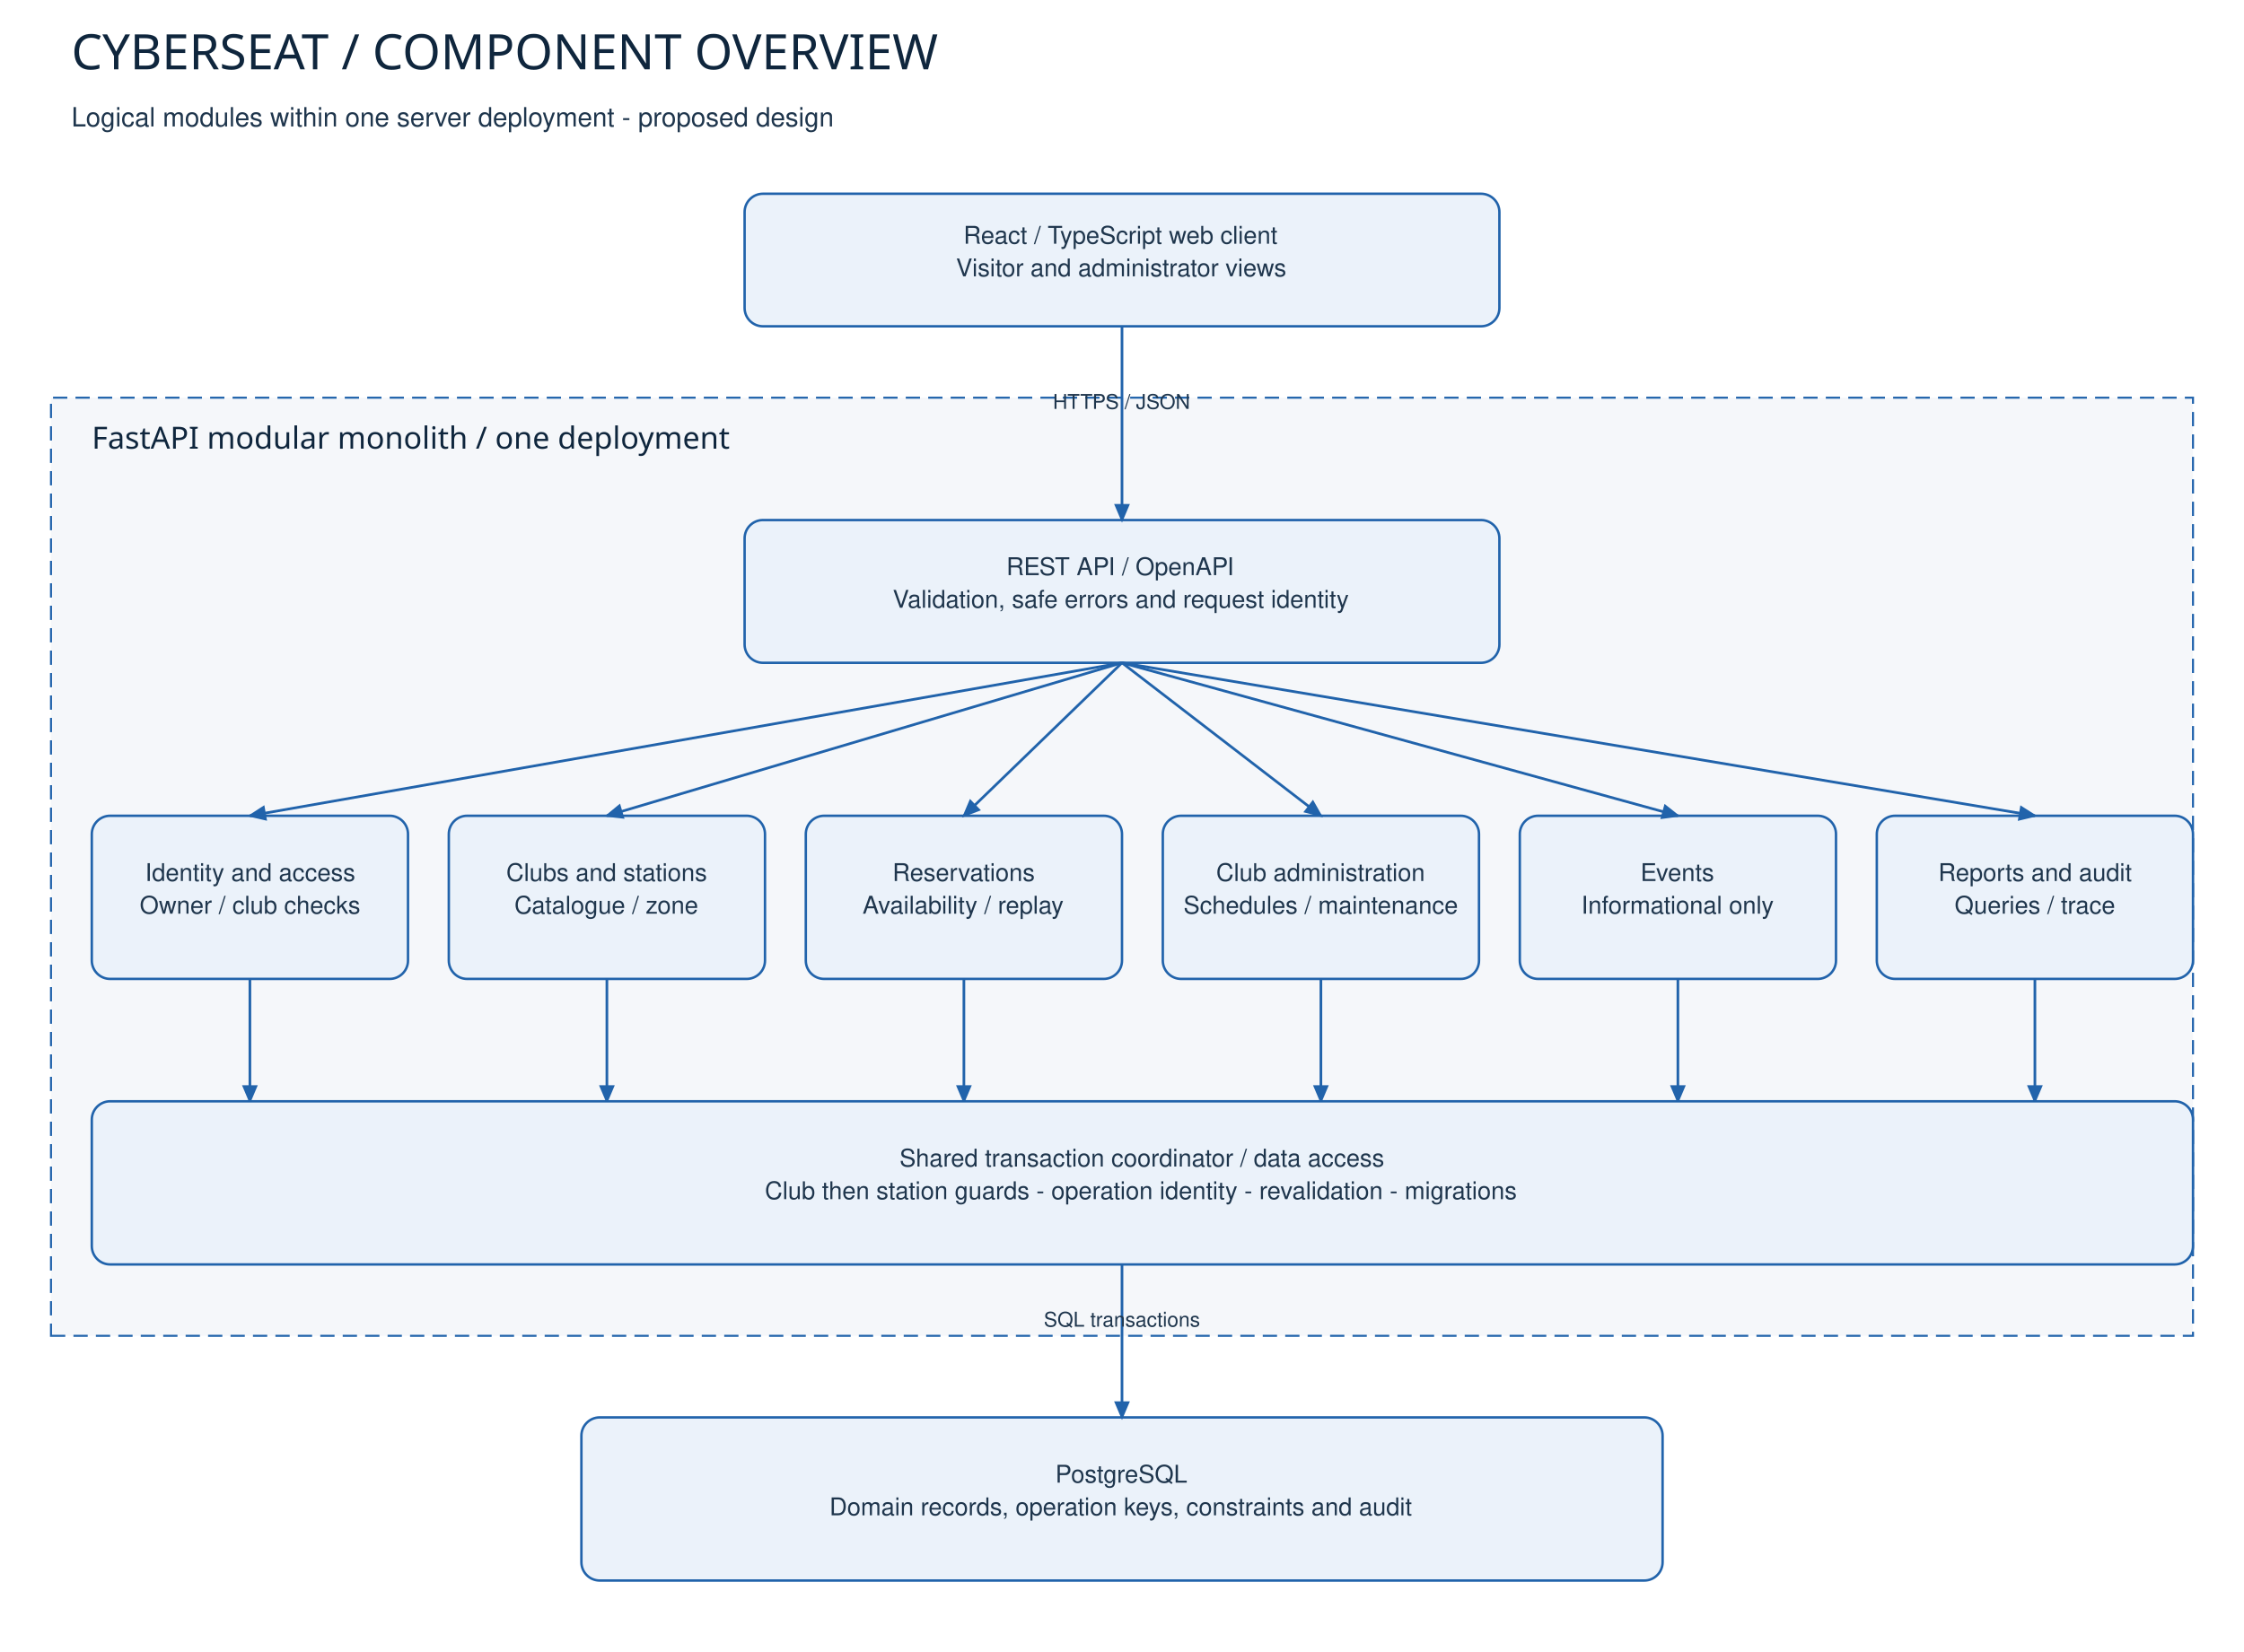
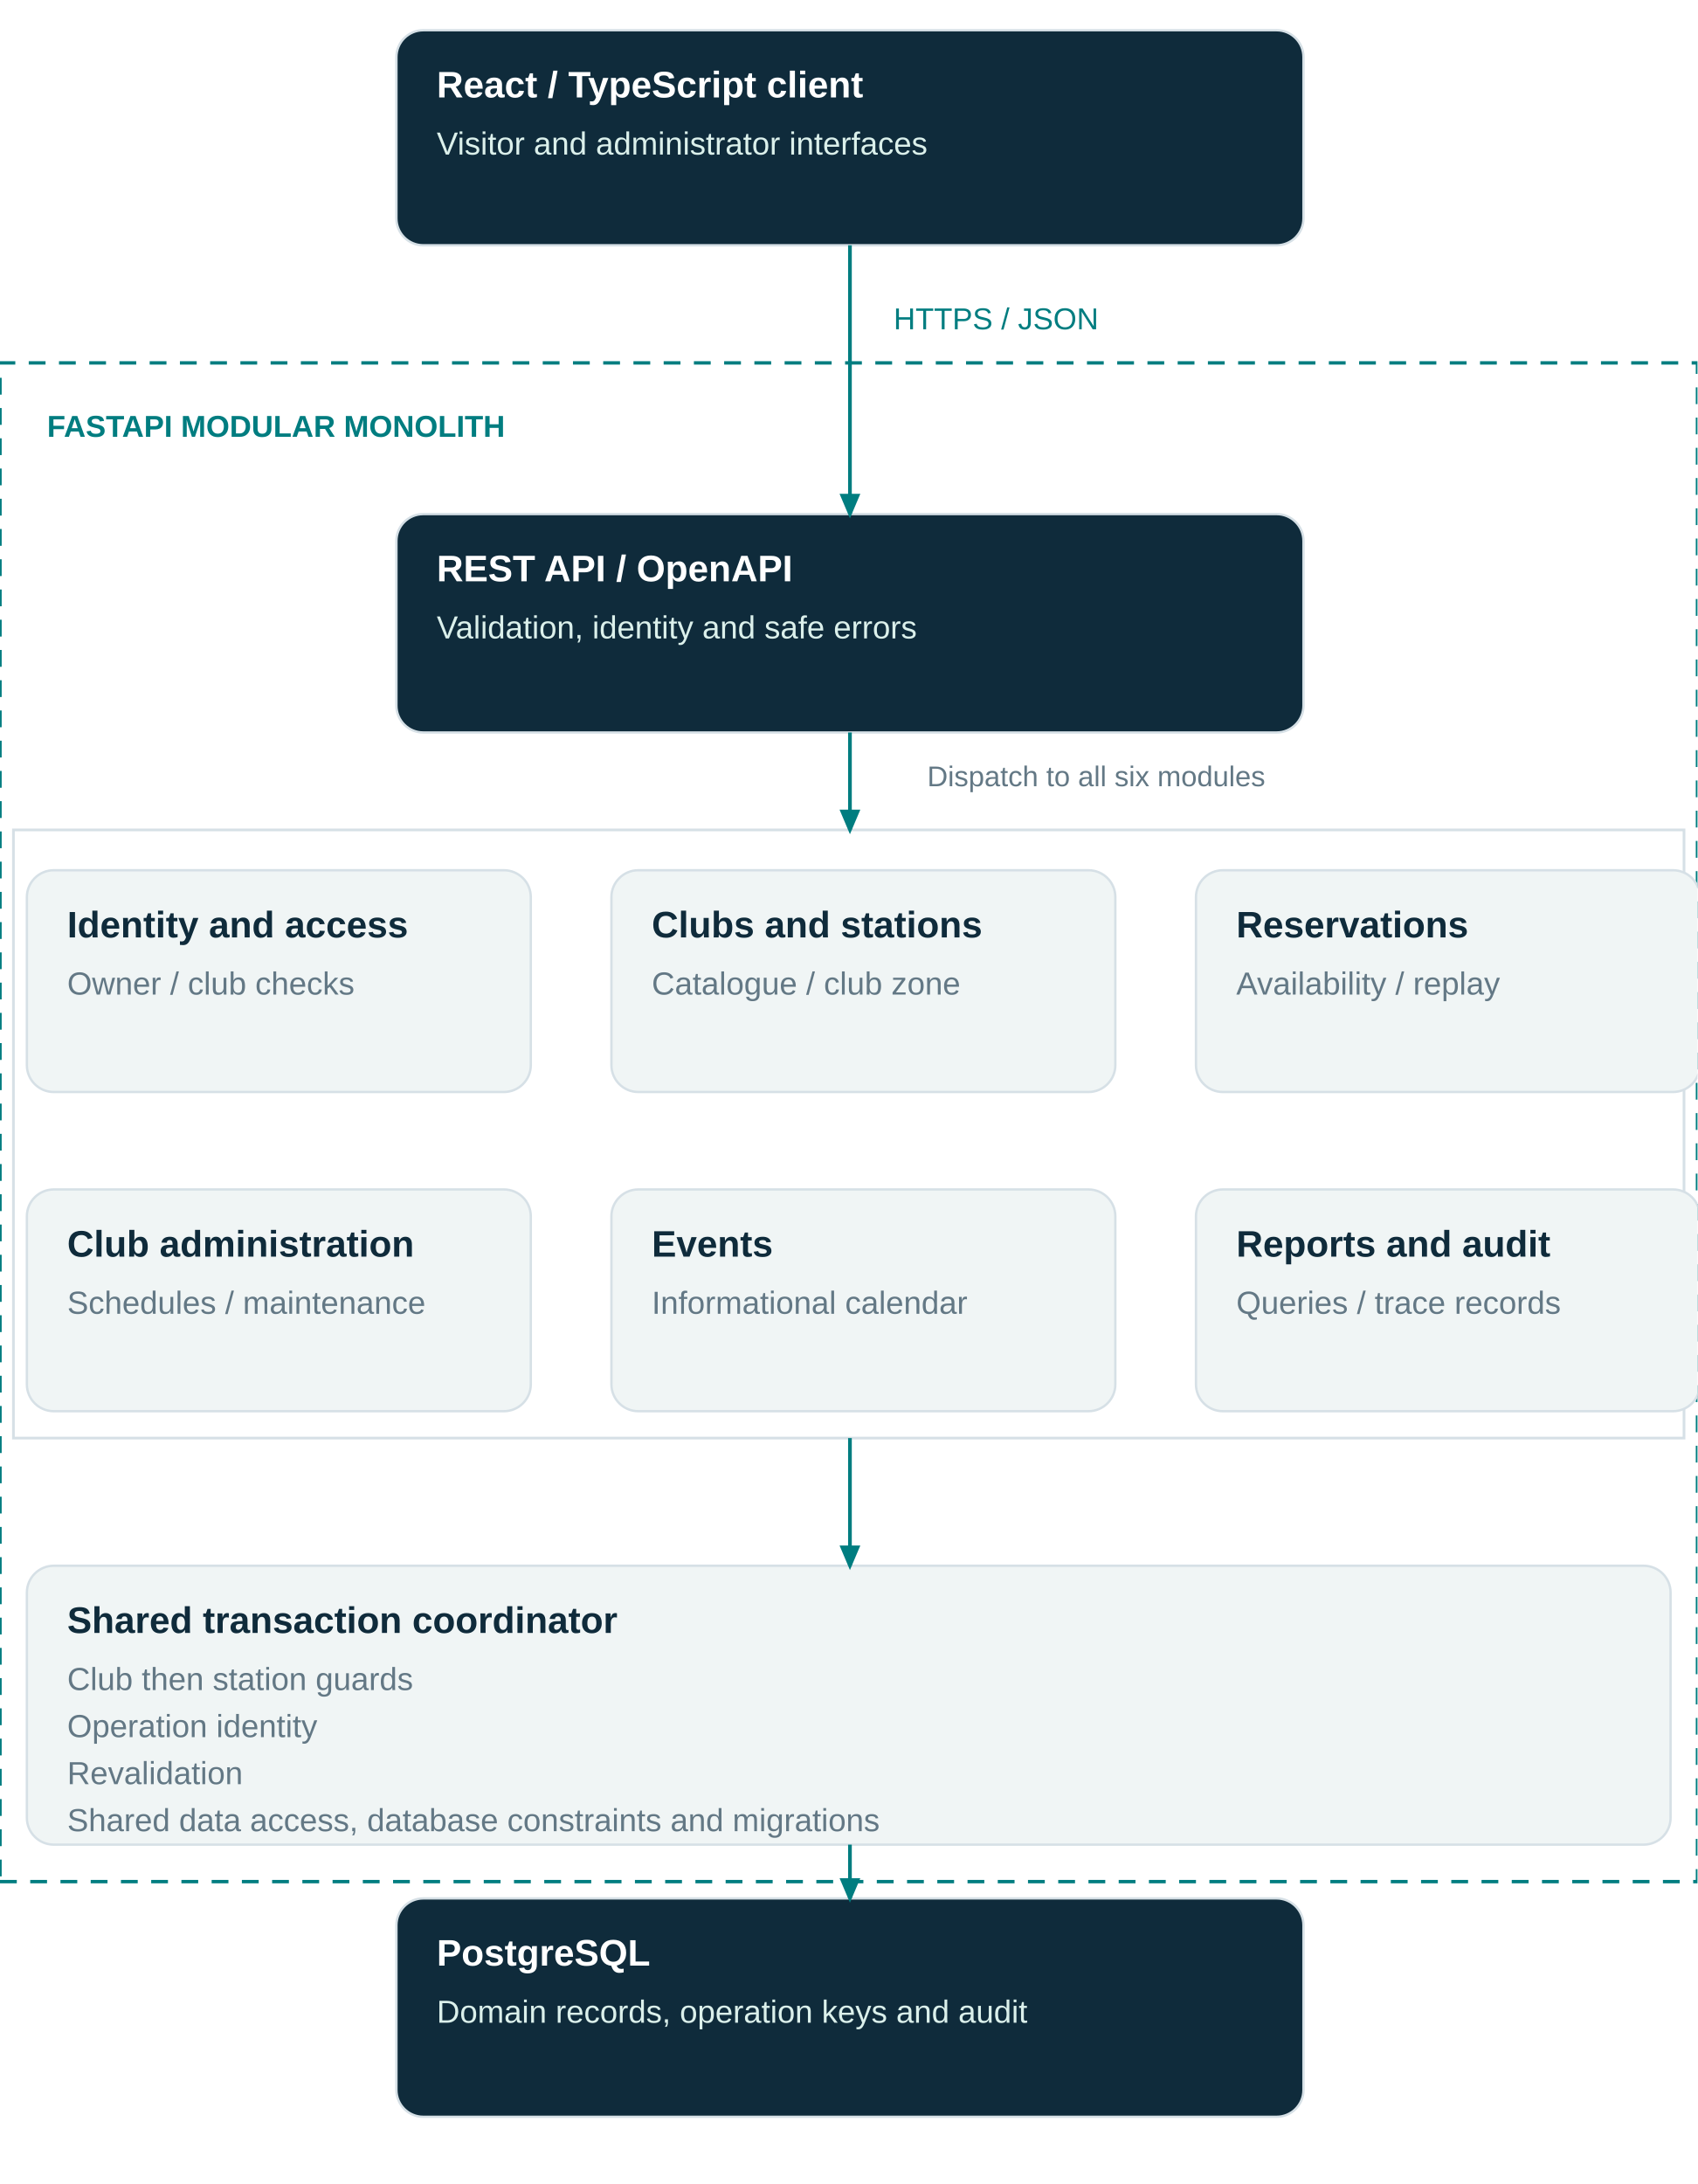
- <svg xmlns="http://www.w3.org/2000/svg" width="1100" height="810" preserveAspectRatio="xMinYMin meet" viewBox="0 0 1100 810" version="1.0" fill-rule="evenodd">
+ <svg xmlns="http://www.w3.org/2000/svg" width="505.276" height="650" preserveAspectRatio="xMinYMin meet" viewBox="0 0 505 650" version="1.0" fill-rule="evenodd">
  <clipPath id="clip">
-     <rect x="0" y="0" width="1100" height="810" />
+     <rect x="0" y="0" width="505.276" height="650" />
  </clipPath>
-   <g id="group" transform="scale(1,-1) translate(0,-810)" style="clip-path: url(#clip)">
-     <g transform="">
-       <text x="35" y="776" style="font-family: Helvetica-Bold; font-size: 24px;fill: rgb(6%,15%,24%); stroke:none;" transform="translate(0,1552) scale(1,-1)">CYBERSEAT / COMPONENT OVERVIEW</text>
-       <text x="35" y="748" style="font-family: Helvetica; font-size: 13px;fill: rgb(12%,21%,30%); stroke:none;" transform="translate(0,1496) scale(1,-1)">Logical modules within one server deployment - proposed design</text>
-       <rect x="365" y="650" width="370" height="65" rx="9" ry="9" style="stroke: rgb(13%,39%,67%); stroke-linecap: butt; stroke-width: 1.2; fill: rgb(92%,95%,98%); fill-rule: evenodd;" />
-       <text x="472.306" y="690.5" style="font-family: Helvetica; font-size: 12px;fill: rgb(12%,21%,30%); stroke:none;" transform="translate(0,1381) scale(1,-1)">React / TypeScript web client</text>
-       <text x="468.646" y="674.5" style="font-family: Helvetica; font-size: 12px;fill: rgb(12%,21%,30%); stroke:none;" transform="translate(0,1349) scale(1,-1)">Visitor and administrator views</text>
-       <rect x="25" y="155" width="1050" height="460" rx="15" ry="0" style="stroke: rgb(13%,39%,67%); stroke-linecap: butt; stroke-width: 1; fill: rgb(96%,97%,98%); fill-rule: evenodd; stroke-dasharray: 7, 4;" />
-       <text x="45" y="590" style="font-family: Helvetica-Bold; font-size: 15px;fill: rgb(6%,15%,24%); stroke:none;" transform="translate(0,1180) scale(1,-1)">FastAPI modular monolith / one deployment</text>
-       <rect x="365" y="485" width="370" height="70" rx="9" ry="9" style="stroke: rgb(13%,39%,67%); stroke-linecap: butt; stroke-width: 1.2; fill: rgb(92%,95%,98%); fill-rule: evenodd;" />
-       <text x="493.306" y="528.0" style="font-family: Helvetica; font-size: 12px;fill: rgb(12%,21%,30%); stroke:none;" transform="translate(0,1056) scale(1,-1)">REST API / OpenAPI</text>
-       <text x="437.614" y="512.0" style="font-family: Helvetica; font-size: 12px;fill: rgb(12%,21%,30%); stroke:none;" transform="translate(0,1024) scale(1,-1)">Validation, safe errors and request identity</text>
-       <path d="M 550,650 L 550,555 Z" style="stroke: rgb(13%,39%,67%); stroke-linecap: butt; stroke-width: 1.3;" />
-       <polygon points="550 555, 553.115 562.369, 546.885 562.369" style="stroke: rgb(13%,39%,67%); stroke-linecap: butt; stroke-width: 1; fill: rgb(13%,39%,67%); fill-rule: evenodd;" />
-       <text x="516.105" y="609.5" style="font-family: Helvetica; font-size: 10px;fill: rgb(12%,21%,30%); stroke:none;" transform="translate(0,1219) scale(1,-1)">HTTPS / JSON</text>
-       <rect x="45" y="330" width="155" height="80" rx="9" ry="9" style="stroke: rgb(13%,39%,67%); stroke-linecap: butt; stroke-width: 1.2; fill: rgb(92%,95%,98%); fill-rule: evenodd;" />
-       <text x="71.14" y="378.0" style="font-family: Helvetica; font-size: 12px;fill: rgb(12%,21%,30%); stroke:none;" transform="translate(0,756) scale(1,-1)">Identity and access</text>
-       <text x="68.482" y="362.0" style="font-family: Helvetica; font-size: 12px;fill: rgb(12%,21%,30%); stroke:none;" transform="translate(0,724) scale(1,-1)">Owner / club checks</text>
-       <path d="M 550,485 L 122.5,410 Z" style="stroke: rgb(13%,39%,67%); stroke-linecap: butt; stroke-width: 1.3;" />
-       <polygon points="122.5 410, 130.296 408.205, 129.219 414.342" style="stroke: rgb(13%,39%,67%); stroke-linecap: butt; stroke-width: 1; fill: rgb(13%,39%,67%); fill-rule: evenodd;" />
-       <path d="M 122.5,330 L 122.5,270 Z" style="stroke: rgb(13%,39%,67%); stroke-linecap: butt; stroke-width: 1.3;" />
-       <polygon points="122.5 270, 125.615 277.368, 119.385 277.368" style="stroke: rgb(13%,39%,67%); stroke-linecap: butt; stroke-width: 1; fill: rgb(13%,39%,67%); fill-rule: evenodd;" />
-       <rect x="220" y="330" width="155" height="80" rx="9" ry="9" style="stroke: rgb(13%,39%,67%); stroke-linecap: butt; stroke-width: 1.2; fill: rgb(92%,95%,98%); fill-rule: evenodd;" />
-       <text x="248.144" y="378.0" style="font-family: Helvetica; font-size: 12px;fill: rgb(12%,21%,30%); stroke:none;" transform="translate(0,756) scale(1,-1)">Clubs and stations</text>
-       <text x="252.14" y="362.0" style="font-family: Helvetica; font-size: 12px;fill: rgb(12%,21%,30%); stroke:none;" transform="translate(0,724) scale(1,-1)">Catalogue / zone</text>
-       <path d="M 550,485 L 297.5,410 Z" style="stroke: rgb(13%,39%,67%); stroke-linecap: butt; stroke-width: 1.3;" />
-       <polygon points="297.5 410, 305.45 409.112, 303.676 415.084" style="stroke: rgb(13%,39%,67%); stroke-linecap: butt; stroke-width: 1; fill: rgb(13%,39%,67%); fill-rule: evenodd;" />
-       <path d="M 297.5,330 L 297.5,270 Z" style="stroke: rgb(13%,39%,67%); stroke-linecap: butt; stroke-width: 1.3;" />
-       <polygon points="297.5 270, 300.615 277.368, 294.385 277.368" style="stroke: rgb(13%,39%,67%); stroke-linecap: butt; stroke-width: 1; fill: rgb(13%,39%,67%); fill-rule: evenodd;" />
-       <rect x="395" y="330" width="155" height="80" rx="9" ry="9" style="stroke: rgb(13%,39%,67%); stroke-linecap: butt; stroke-width: 1.2; fill: rgb(92%,95%,98%); fill-rule: evenodd;" />
-       <text x="437.49" y="378.0" style="font-family: Helvetica; font-size: 12px;fill: rgb(12%,21%,30%); stroke:none;" transform="translate(0,756) scale(1,-1)">Reservations</text>
-       <text x="422.82" y="362.0" style="font-family: Helvetica; font-size: 12px;fill: rgb(12%,21%,30%); stroke:none;" transform="translate(0,724) scale(1,-1)">Availability / replay</text>
-       <path d="M 550,485 L 472.5,410 Z" style="stroke: rgb(13%,39%,67%); stroke-linecap: butt; stroke-width: 1.3;" />
-       <polygon points="472.5 410, 479.962 412.885, 475.628 417.363" style="stroke: rgb(13%,39%,67%); stroke-linecap: butt; stroke-width: 1; fill: rgb(13%,39%,67%); fill-rule: evenodd;" />
-       <path d="M 472.5,330 L 472.5,270 Z" style="stroke: rgb(13%,39%,67%); stroke-linecap: butt; stroke-width: 1.3;" />
-       <polygon points="472.5 270, 475.615 277.368, 469.385 277.368" style="stroke: rgb(13%,39%,67%); stroke-linecap: butt; stroke-width: 1; fill: rgb(13%,39%,67%); fill-rule: evenodd;" />
-       <rect x="570" y="330" width="155" height="80" rx="9" ry="9" style="stroke: rgb(13%,39%,67%); stroke-linecap: butt; stroke-width: 1.2; fill: rgb(92%,95%,98%); fill-rule: evenodd;" />
-       <text x="596.152" y="378.0" style="font-family: Helvetica; font-size: 12px;fill: rgb(12%,21%,30%); stroke:none;" transform="translate(0,756) scale(1,-1)">Club administration</text>
-       <text x="580.132" y="362.0" style="font-family: Helvetica; font-size: 12px;fill: rgb(12%,21%,30%); stroke:none;" transform="translate(0,724) scale(1,-1)">Schedules / maintenance</text>
-       <path d="M 550,485 L 647.5,410 Z" style="stroke: rgb(13%,39%,67%); stroke-linecap: butt; stroke-width: 1.3;" />
-       <polygon points="647.5 410, 643.559 416.962, 639.76 412.023" style="stroke: rgb(13%,39%,67%); stroke-linecap: butt; stroke-width: 1; fill: rgb(13%,39%,67%); fill-rule: evenodd;" />
-       <path d="M 647.5,330 L 647.5,270 Z" style="stroke: rgb(13%,39%,67%); stroke-linecap: butt; stroke-width: 1.3;" />
-       <polygon points="647.5 270, 650.615 277.368, 644.385 277.368" style="stroke: rgb(13%,39%,67%); stroke-linecap: butt; stroke-width: 1; fill: rgb(13%,39%,67%); fill-rule: evenodd;" />
-       <rect x="745" y="330" width="155" height="80" rx="9" ry="9" style="stroke: rgb(13%,39%,67%); stroke-linecap: butt; stroke-width: 1.2; fill: rgb(92%,95%,98%); fill-rule: evenodd;" />
-       <text x="804.158" y="378.0" style="font-family: Helvetica; font-size: 12px;fill: rgb(12%,21%,30%); stroke:none;" transform="translate(0,756) scale(1,-1)">Events</text>
-       <text x="775.148" y="362.0" style="font-family: Helvetica; font-size: 12px;fill: rgb(12%,21%,30%); stroke:none;" transform="translate(0,724) scale(1,-1)">Informational only</text>
-       <path d="M 550,485 L 822.5,410 Z" style="stroke: rgb(13%,39%,67%); stroke-linecap: butt; stroke-width: 1.3;" />
-       <polygon points="822.5 410, 816.222 414.959, 814.569 408.952" style="stroke: rgb(13%,39%,67%); stroke-linecap: butt; stroke-width: 1; fill: rgb(13%,39%,67%); fill-rule: evenodd;" />
-       <path d="M 822.5,330 L 822.5,270 Z" style="stroke: rgb(13%,39%,67%); stroke-linecap: butt; stroke-width: 1.3;" />
-       <polygon points="822.5 270, 825.615 277.368, 819.385 277.368" style="stroke: rgb(13%,39%,67%); stroke-linecap: butt; stroke-width: 1; fill: rgb(13%,39%,67%); fill-rule: evenodd;" />
-       <rect x="920" y="330" width="155" height="80" rx="9" ry="9" style="stroke: rgb(13%,39%,67%); stroke-linecap: butt; stroke-width: 1.2; fill: rgb(92%,95%,98%); fill-rule: evenodd;" />
-       <text x="950.142" y="378.0" style="font-family: Helvetica; font-size: 12px;fill: rgb(12%,21%,30%); stroke:none;" transform="translate(0,756) scale(1,-1)">Reports and audit</text>
-       <text x="958.152" y="362.0" style="font-family: Helvetica; font-size: 12px;fill: rgb(12%,21%,30%); stroke:none;" transform="translate(0,724) scale(1,-1)">Queries / trace</text>
-       <path d="M 550,485 L 997.5,410 Z" style="stroke: rgb(13%,39%,67%); stroke-linecap: butt; stroke-width: 1.3;" />
-       <polygon points="997.5 410, 990.748 414.29, 989.718 408.146" style="stroke: rgb(13%,39%,67%); stroke-linecap: butt; stroke-width: 1; fill: rgb(13%,39%,67%); fill-rule: evenodd;" />
-       <path d="M 997.5,330 L 997.5,270 Z" style="stroke: rgb(13%,39%,67%); stroke-linecap: butt; stroke-width: 1.3;" />
-       <polygon points="997.5 270, 1000.615 277.368, 994.385 277.368" style="stroke: rgb(13%,39%,67%); stroke-linecap: butt; stroke-width: 1; fill: rgb(13%,39%,67%); fill-rule: evenodd;" />
-       <rect x="45" y="190" width="1030" height="80" rx="9" ry="9" style="stroke: rgb(13%,39%,67%); stroke-linecap: butt; stroke-width: 1.2; fill: rgb(92%,95%,98%); fill-rule: evenodd;" />
-       <text x="440.942" y="238.0" style="font-family: Helvetica; font-size: 12px;fill: rgb(12%,21%,30%); stroke:none;" transform="translate(0,476) scale(1,-1)">Shared transaction coordinator / data access</text>
-       <text x="374.924" y="222.0" style="font-family: Helvetica; font-size: 12px;fill: rgb(12%,21%,30%); stroke:none;" transform="translate(0,444) scale(1,-1)">Club then station guards - operation identity - revalidation - migrations</text>
-       <rect x="285" y="35" width="530" height="80" rx="9" ry="9" style="stroke: rgb(13%,39%,67%); stroke-linecap: butt; stroke-width: 1.2; fill: rgb(92%,95%,98%); fill-rule: evenodd;" />
-       <text x="517.318" y="83.0" style="font-family: Helvetica; font-size: 12px;fill: rgb(12%,21%,30%); stroke:none;" transform="translate(0,166) scale(1,-1)">PostgreSQL</text>
-       <text x="406.606" y="67.0" style="font-family: Helvetica; font-size: 12px;fill: rgb(12%,21%,30%); stroke:none;" transform="translate(0,134) scale(1,-1)">Domain records, operation keys, constraints and audit</text>
-       <path d="M 550,190 L 550,115 Z" style="stroke: rgb(13%,39%,67%); stroke-linecap: butt; stroke-width: 1.3;" />
-       <polygon points="550 115, 553.115 122.368, 546.885 122.368" style="stroke: rgb(13%,39%,67%); stroke-linecap: butt; stroke-width: 1; fill: rgb(13%,39%,67%); fill-rule: evenodd;" />
-       <text x="511.65" y="159.5" style="font-family: Helvetica; font-size: 10px;fill: rgb(12%,21%,30%); stroke:none;" transform="translate(0,319) scale(1,-1)">SQL transactions</text>
+   <g id="group" transform="scale(1,-1) translate(0,-650)" style="clip-path: url(#clip)">
+     <g transform=" matrix(1,0,0,1,0,40)">
+       <g transform="">
+         <rect x="118" y="537" width="270" height="64" rx="8" ry="8" style="stroke: rgb(84%,88%,90%); stroke-linecap: butt; stroke-width: 0.7; fill: rgb(6%,17%,23%); fill-rule: evenodd;" />
+         <text x="130" y="581" style="font-family: Calibri, Segoe UI, Arial, sans-serif; font-weight: 700; font-size: 11px;fill: rgb(100%,100%,100%); stroke:none;" transform="translate(0,1162) scale(1,-1)">React / TypeScript client</text>
+         <text x="130" y="564" style="font-family: Calibri, Segoe UI, Arial, sans-serif; font-size: 9.5px;fill: rgb(86%,94%,92%); stroke:none;" transform="translate(0,1128) scale(1,-1)">Visitor and administrator interfaces</text>
+         <rect x="0" y="50" width="505.276" height="452" rx="12" ry="0" style="stroke: rgb(0%,49%,50%); stroke-linecap: butt; stroke-width: 1; fill: rgb(100%,100%,100%); fill-rule: evenodd; stroke-dasharray: 5, 4;" />
+         <text x="14" y="480" style="font-family: Calibri, Segoe UI, Arial, sans-serif; font-weight: 700; font-size: 9px;fill: rgb(0%,49%,50%); stroke:none;" transform="translate(0,960) scale(1,-1)">FASTAPI MODULAR MONOLITH</text>
+         <rect x="118" y="392" width="270" height="65" rx="8" ry="8" style="stroke: rgb(84%,88%,90%); stroke-linecap: butt; stroke-width: 0.7; fill: rgb(6%,17%,23%); fill-rule: evenodd;" />
+         <text x="130" y="437" style="font-family: Calibri, Segoe UI, Arial, sans-serif; font-weight: 700; font-size: 11px;fill: rgb(100%,100%,100%); stroke:none;" transform="translate(0,874) scale(1,-1)">REST API / OpenAPI</text>
+         <text x="130" y="420" style="font-family: Calibri, Segoe UI, Arial, sans-serif; font-size: 9.5px;fill: rgb(86%,94%,92%); stroke:none;" transform="translate(0,840) scale(1,-1)">Validation, identity and safe errors</text>
+         <path d="M 253,537 L 253,457 Z" style="stroke: rgb(0%,49%,50%); stroke-linecap: butt; stroke-width: 1.1;" />
+         <polygon points="253 457, 255.337 462.526, 250.663 462.526" style="stroke: rgb(0%,49%,50%); stroke-linecap: butt; stroke-width: 1; fill: rgb(0%,49%,50%); fill-rule: evenodd;" />
+         <text x="266" y="512" style="font-family: Calibri, Segoe UI, Arial, sans-serif; font-size: 9px;fill: rgb(0%,49%,50%); stroke:none;" transform="translate(0,1024) scale(1,-1)">HTTPS / JSON</text>
+         <rect x="4" y="182" width="497.276" height="181" rx="10" ry="0" style="stroke: rgb(84%,88%,90%); stroke-linecap: butt; stroke-width: 0.8; fill: rgb(100%,100%,100%); fill-rule: evenodd;" />
+         <rect x="8" y="285" width="150" height="66" rx="8" ry="8" style="stroke: rgb(84%,88%,90%); stroke-linecap: butt; stroke-width: 0.7; fill: rgb(94%,96%,96%); fill-rule: evenodd;" />
+         <text x="20" y="331" style="font-family: Calibri, Segoe UI, Arial, sans-serif; font-weight: 700; font-size: 11px;fill: rgb(6%,17%,23%); stroke:none;" transform="translate(0,662) scale(1,-1)">Identity and access</text>
+         <text x="20" y="314" style="font-family: Calibri, Segoe UI, Arial, sans-serif; font-size: 9.5px;fill: rgb(39%,47%,52%); stroke:none;" transform="translate(0,628) scale(1,-1)">Owner / club checks</text>
+         <rect x="182" y="285" width="150" height="66" rx="8" ry="8" style="stroke: rgb(84%,88%,90%); stroke-linecap: butt; stroke-width: 0.7; fill: rgb(94%,96%,96%); fill-rule: evenodd;" />
+         <text x="194" y="331" style="font-family: Calibri, Segoe UI, Arial, sans-serif; font-weight: 700; font-size: 11px;fill: rgb(6%,17%,23%); stroke:none;" transform="translate(0,662) scale(1,-1)">Clubs and stations</text>
+         <text x="194" y="314" style="font-family: Calibri, Segoe UI, Arial, sans-serif; font-size: 9.5px;fill: rgb(39%,47%,52%); stroke:none;" transform="translate(0,628) scale(1,-1)">Catalogue / club zone</text>
+         <rect x="356" y="285" width="150" height="66" rx="8" ry="8" style="stroke: rgb(84%,88%,90%); stroke-linecap: butt; stroke-width: 0.7; fill: rgb(94%,96%,96%); fill-rule: evenodd;" />
+         <text x="368" y="331" style="font-family: Calibri, Segoe UI, Arial, sans-serif; font-weight: 700; font-size: 11px;fill: rgb(6%,17%,23%); stroke:none;" transform="translate(0,662) scale(1,-1)">Reservations</text>
+         <text x="368" y="314" style="font-family: Calibri, Segoe UI, Arial, sans-serif; font-size: 9.5px;fill: rgb(39%,47%,52%); stroke:none;" transform="translate(0,628) scale(1,-1)">Availability / replay</text>
+         <rect x="8" y="190" width="150" height="66" rx="8" ry="8" style="stroke: rgb(84%,88%,90%); stroke-linecap: butt; stroke-width: 0.7; fill: rgb(94%,96%,96%); fill-rule: evenodd;" />
+         <text x="20" y="236" style="font-family: Calibri, Segoe UI, Arial, sans-serif; font-weight: 700; font-size: 11px;fill: rgb(6%,17%,23%); stroke:none;" transform="translate(0,472) scale(1,-1)">Club administration</text>
+         <text x="20" y="219" style="font-family: Calibri, Segoe UI, Arial, sans-serif; font-size: 9.5px;fill: rgb(39%,47%,52%); stroke:none;" transform="translate(0,438) scale(1,-1)">Schedules / maintenance</text>
+         <rect x="182" y="190" width="150" height="66" rx="8" ry="8" style="stroke: rgb(84%,88%,90%); stroke-linecap: butt; stroke-width: 0.7; fill: rgb(94%,96%,96%); fill-rule: evenodd;" />
+         <text x="194" y="236" style="font-family: Calibri, Segoe UI, Arial, sans-serif; font-weight: 700; font-size: 11px;fill: rgb(6%,17%,23%); stroke:none;" transform="translate(0,472) scale(1,-1)">Events</text>
+         <text x="194" y="219" style="font-family: Calibri, Segoe UI, Arial, sans-serif; font-size: 9.5px;fill: rgb(39%,47%,52%); stroke:none;" transform="translate(0,438) scale(1,-1)">Informational calendar</text>
+         <rect x="356" y="190" width="150" height="66" rx="8" ry="8" style="stroke: rgb(84%,88%,90%); stroke-linecap: butt; stroke-width: 0.7; fill: rgb(94%,96%,96%); fill-rule: evenodd;" />
+         <text x="368" y="236" style="font-family: Calibri, Segoe UI, Arial, sans-serif; font-weight: 700; font-size: 11px;fill: rgb(6%,17%,23%); stroke:none;" transform="translate(0,472) scale(1,-1)">Reports and audit</text>
+         <text x="368" y="219" style="font-family: Calibri, Segoe UI, Arial, sans-serif; font-size: 9.5px;fill: rgb(39%,47%,52%); stroke:none;" transform="translate(0,438) scale(1,-1)">Queries / trace records</text>
+         <path d="M 253,392 L 253,363 Z" style="stroke: rgb(0%,49%,50%); stroke-linecap: butt; stroke-width: 1.1;" />
+         <polygon points="253 363, 255.337 368.526, 250.663 368.526" style="stroke: rgb(0%,49%,50%); stroke-linecap: butt; stroke-width: 1; fill: rgb(0%,49%,50%); fill-rule: evenodd;" />
+         <text x="276" y="376" style="font-family: Calibri, Segoe UI, Arial, sans-serif; font-size: 8.5px;fill: rgb(39%,47%,52%); stroke:none;" transform="translate(0,752) scale(1,-1)">Dispatch to all six modules</text>
+         <rect x="8" y="61" width="489.276" height="83" rx="8" ry="8" style="stroke: rgb(84%,88%,90%); stroke-linecap: butt; stroke-width: 0.7; fill: rgb(94%,96%,96%); fill-rule: evenodd;" />
+         <text x="20" y="124" style="font-family: Calibri, Segoe UI, Arial, sans-serif; font-weight: 700; font-size: 11px;fill: rgb(6%,17%,23%); stroke:none;" transform="translate(0,248) scale(1,-1)">Shared transaction coordinator</text>
+         <text x="20" y="107" style="font-family: Calibri, Segoe UI, Arial, sans-serif; font-size: 9.5px;fill: rgb(39%,47%,52%); stroke:none;" transform="translate(0,214) scale(1,-1)">Club then station guards </text>
+         <text x="20" y="93" style="font-family: Calibri, Segoe UI, Arial, sans-serif; font-size: 9.5px;fill: rgb(39%,47%,52%); stroke:none;" transform="translate(0,186) scale(1,-1)"> Operation identity </text>
+         <text x="20" y="79" style="font-family: Calibri, Segoe UI, Arial, sans-serif; font-size: 9.5px;fill: rgb(39%,47%,52%); stroke:none;" transform="translate(0,158) scale(1,-1)"> Revalidation</text>
+         <text x="20" y="65" style="font-family: Calibri, Segoe UI, Arial, sans-serif; font-size: 9.5px;fill: rgb(39%,47%,52%); stroke:none;" transform="translate(0,130) scale(1,-1)">Shared data access, database constraints and migrations</text>
+         <path d="M 253,182 L 253,144 Z" style="stroke: rgb(0%,49%,50%); stroke-linecap: butt; stroke-width: 1.1;" />
+         <polygon points="253 144, 255.337 149.526, 250.663 149.526" style="stroke: rgb(0%,49%,50%); stroke-linecap: butt; stroke-width: 1; fill: rgb(0%,49%,50%); fill-rule: evenodd;" />
+         <rect x="118" y="-20" width="270" height="65" rx="8" ry="8" style="stroke: rgb(84%,88%,90%); stroke-linecap: butt; stroke-width: 0.7; fill: rgb(6%,17%,23%); fill-rule: evenodd;" />
+         <text x="130" y="25" style="font-family: Calibri, Segoe UI, Arial, sans-serif; font-weight: 700; font-size: 11px;fill: rgb(100%,100%,100%); stroke:none;" transform="translate(0,50) scale(1,-1)">PostgreSQL</text>
+         <text x="130" y="8" style="font-family: Calibri, Segoe UI, Arial, sans-serif; font-size: 9.5px;fill: rgb(86%,94%,92%); stroke:none;" transform="translate(0,16) scale(1,-1)">Domain records, operation keys and audit</text>
+         <path d="M 253,61 L 253,45 Z" style="stroke: rgb(0%,49%,50%); stroke-linecap: butt; stroke-width: 1.1;" />
+         <polygon points="253 45, 255.337 50.526, 250.663 50.526" style="stroke: rgb(0%,49%,50%); stroke-linecap: butt; stroke-width: 1; fill: rgb(0%,49%,50%); fill-rule: evenodd;" />
+       </g>
    </g>
  </g>
</svg>
